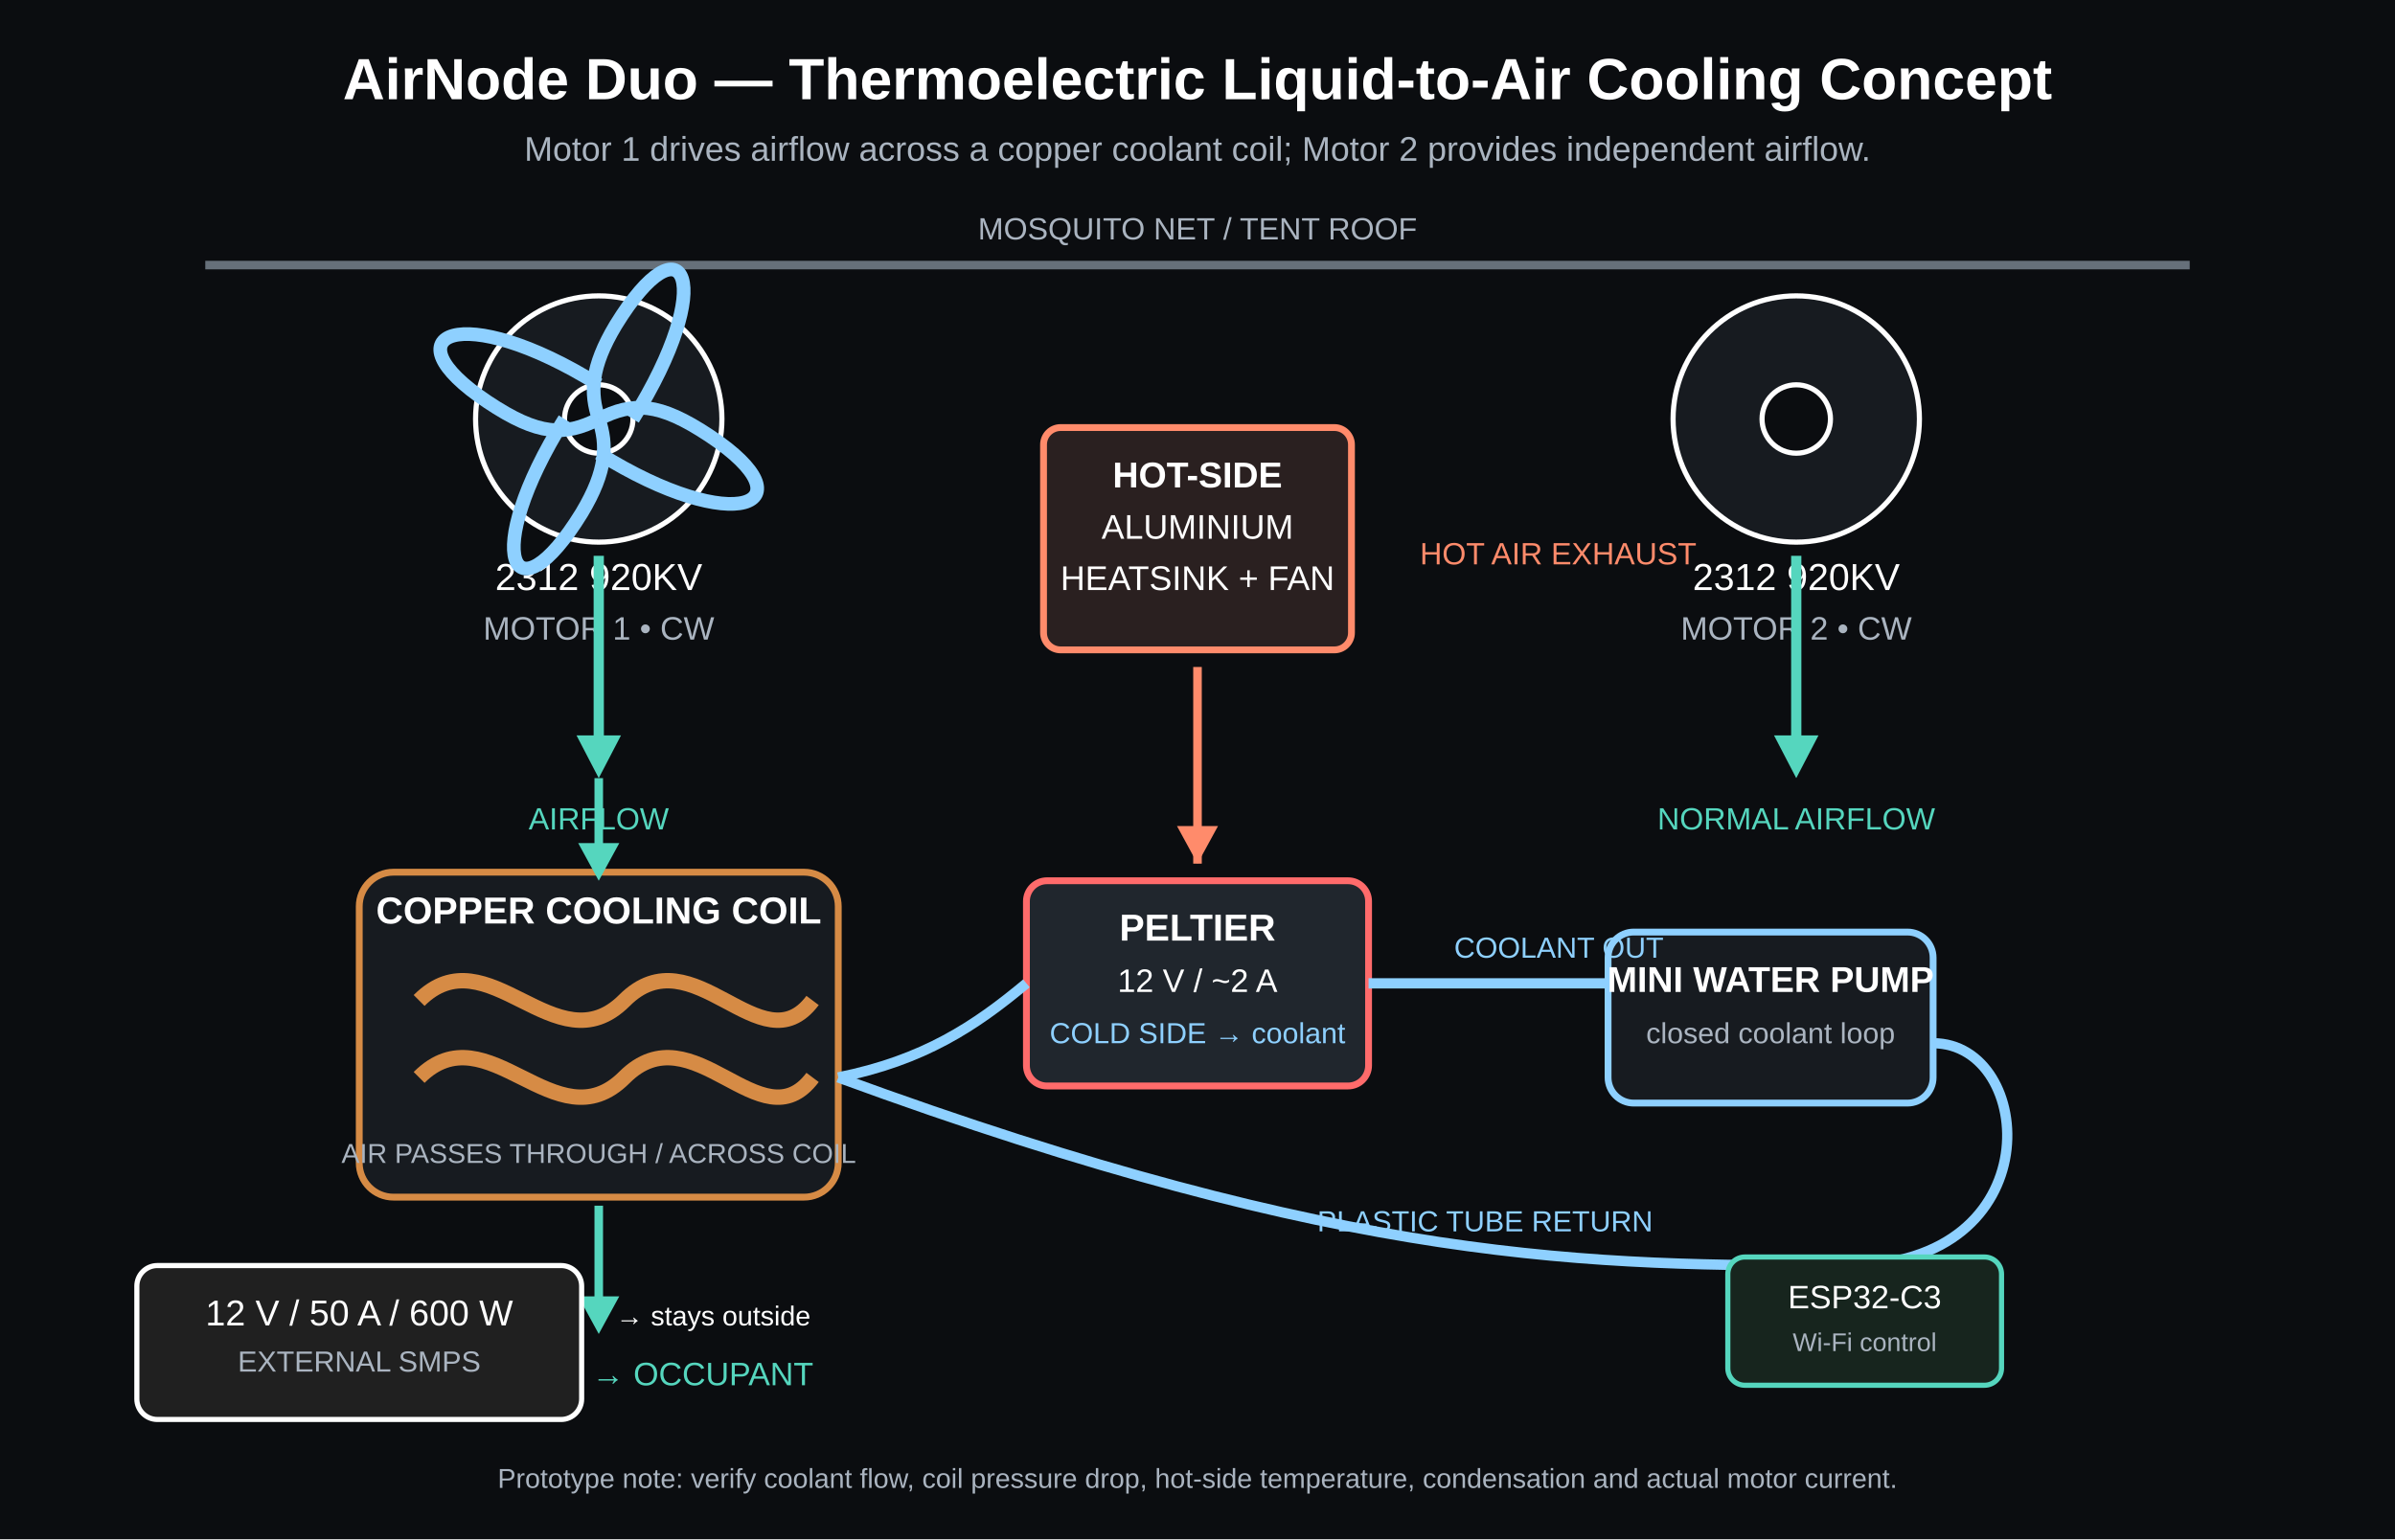
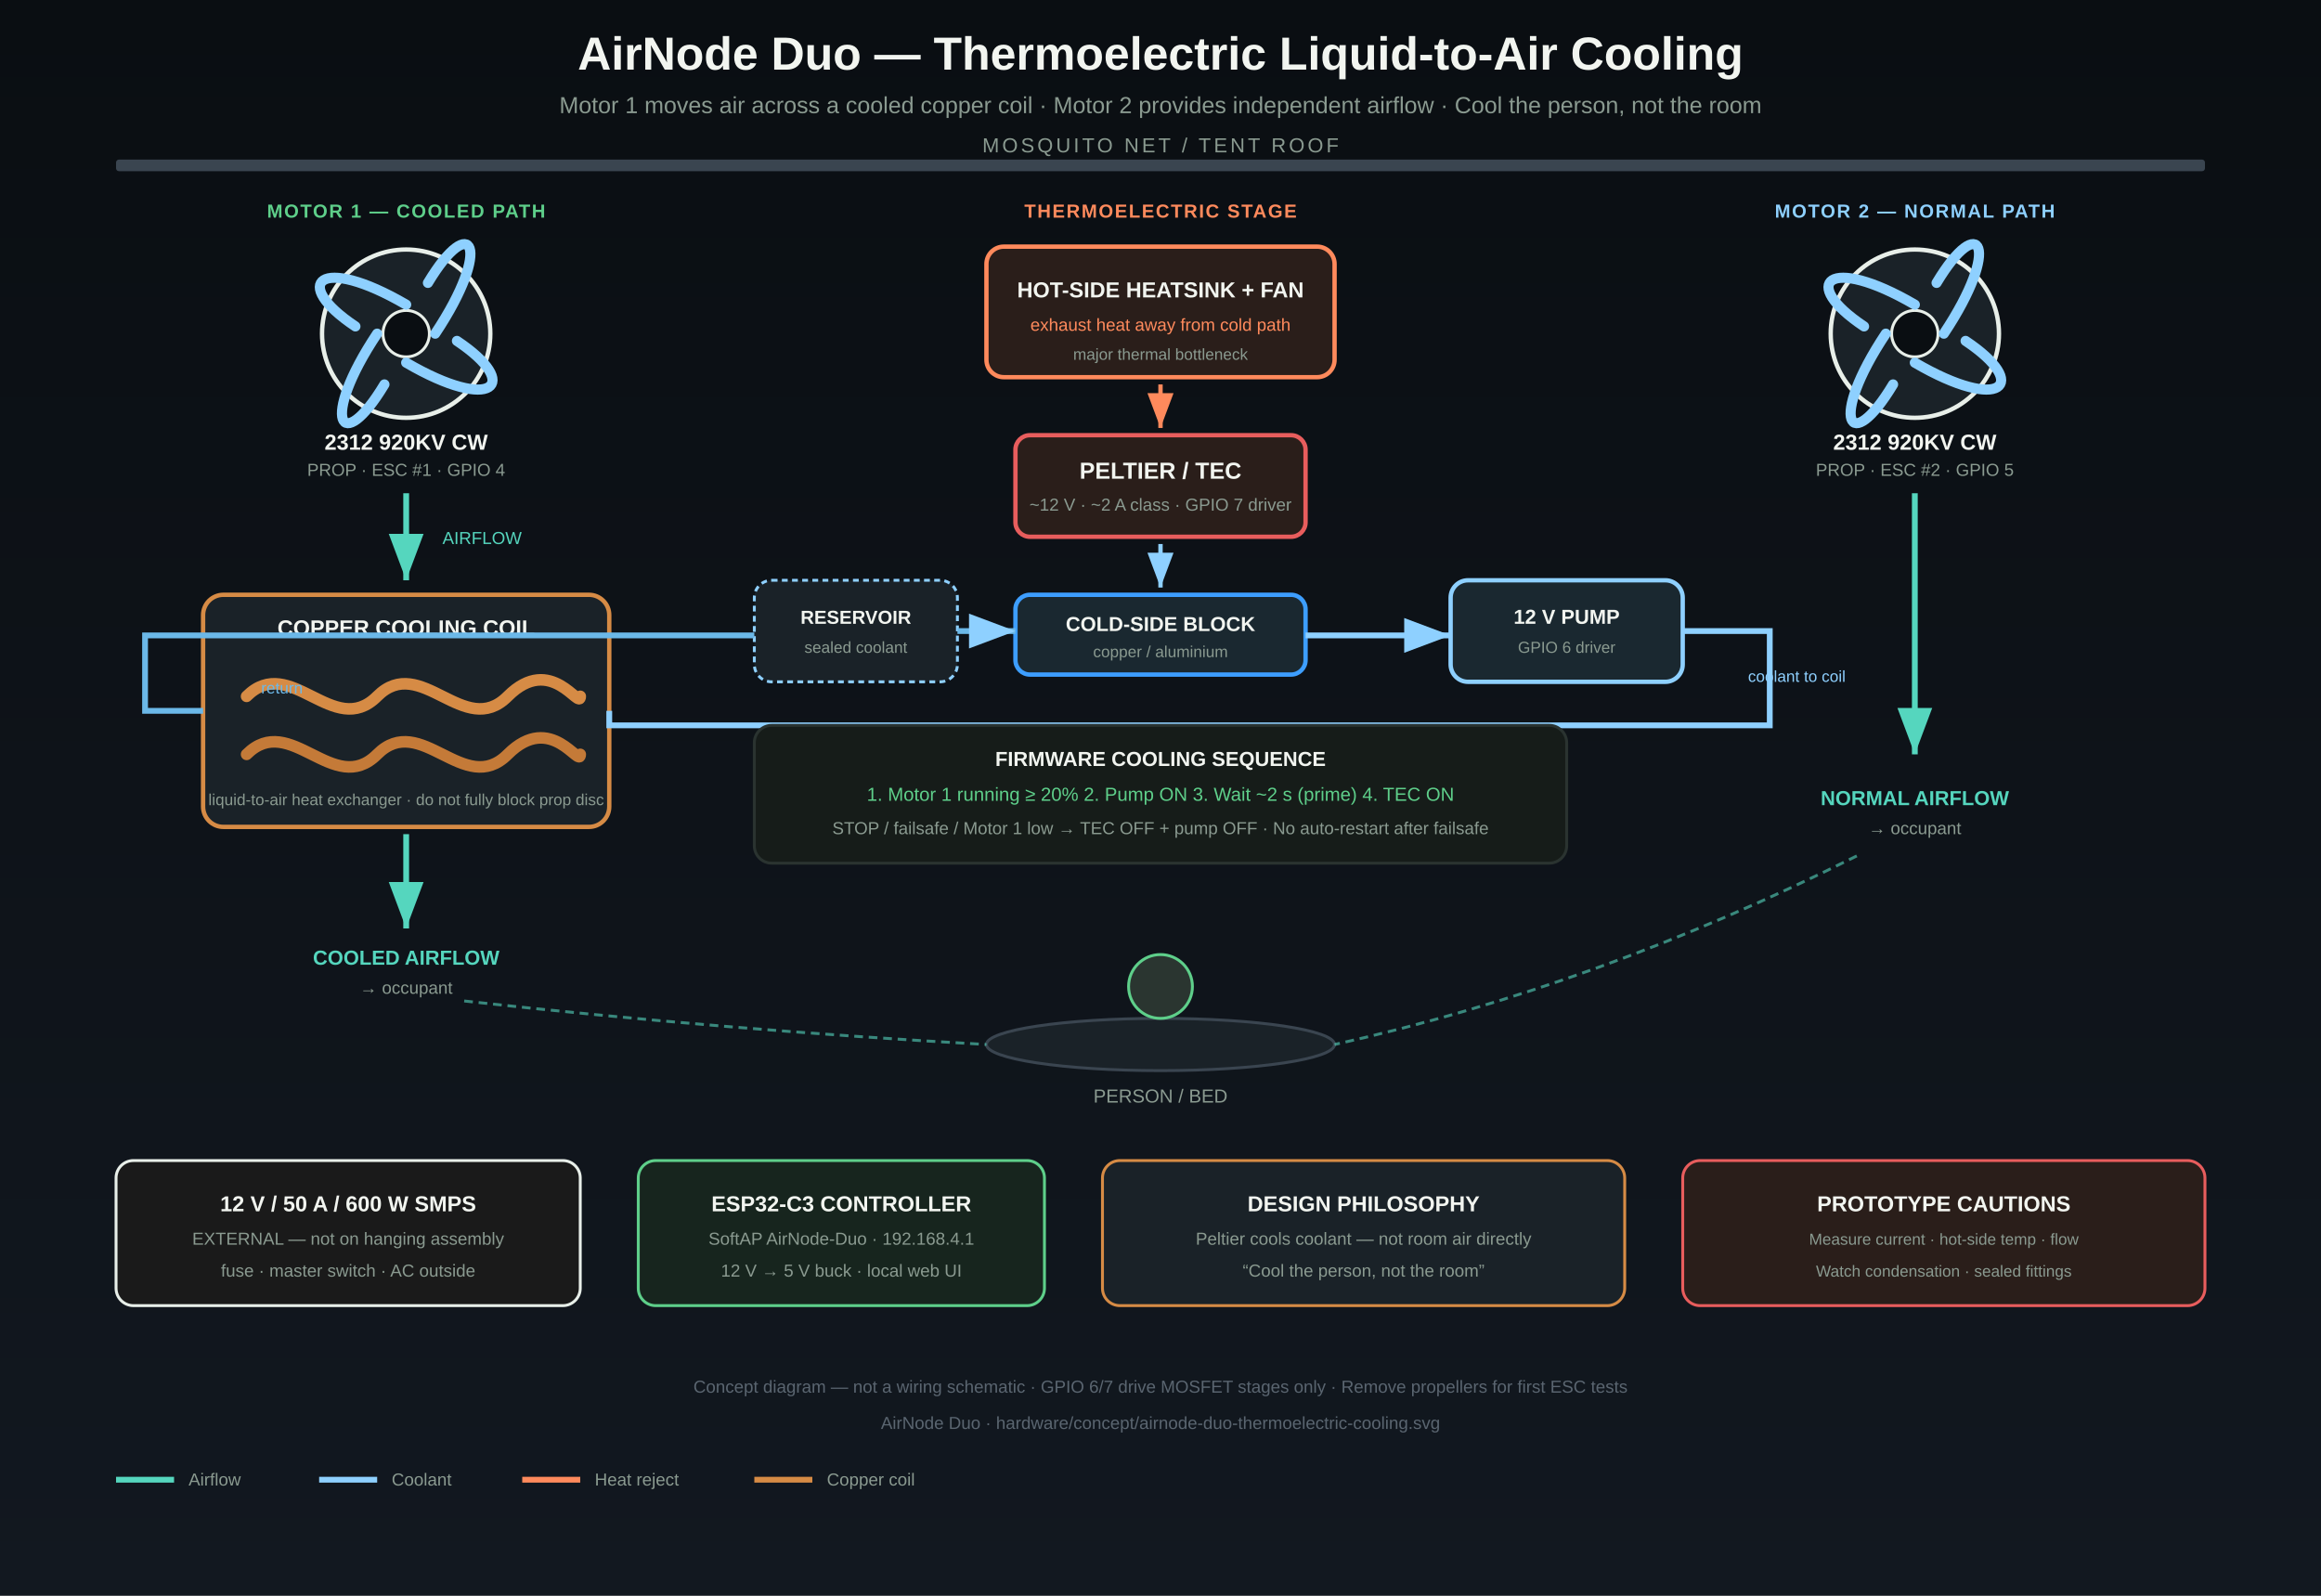
- <svg xmlns="http://www.w3.org/2000/svg" width="1400" height="900" viewBox="0 0 1400 900">
-   <rect width="1400" height="900" fill="#0b0d10" />
-   <text x="700" y="58" fill="#ffffff" font-size="34" font-family="Arial" text-anchor="middle" font-weight="700">AirNode Duo — Thermoelectric Liquid-to-Air Cooling Concept</text>
-   <text x="700" y="94" fill="#aab4c0" font-size="20" font-family="Arial" text-anchor="middle">Motor 1 drives airflow across a copper coolant coil; Motor 2 provides independent airflow.</text>
-   <line x1="120" y1="155" x2="1280" y2="155" stroke="#66707a" stroke-width="5" />
-   <text x="700" y="140" fill="#aab4c0" font-size="18" font-family="Arial" text-anchor="middle">MOSQUITO NET / TENT ROOF</text>
-   <circle cx="350" cy="245" r="72" fill="#171b20" stroke="#ffffff" stroke-width="3" />
-   <circle cx="350" cy="245" r="20" fill="#0b0d10" stroke="#ffffff" stroke-width="3" />
-   <text x="350" y="345" fill="#ffffff" font-size="22" font-family="Arial" text-anchor="middle">2312 920KV</text>
-   <text x="350" y="374" fill="#aab4c0" font-size="19" font-family="Arial" text-anchor="middle">MOTOR 1 • CW</text>
-   <path d="M350 225 C270 175 225 195 285 235 C315 255 330 255 350 245" fill="none" stroke="#8ed0ff" stroke-width="8" />
-   <path d="M370 245 C420 165 400 125 360 190 C345 215 345 230 350 245" fill="none" stroke="#8ed0ff" stroke-width="8" />
-   <path d="M350 265 C430 315 475 295 415 255 C385 235 370 235 350 245" fill="none" stroke="#8ed0ff" stroke-width="8" />
-   <path d="M330 245 C280 325 300 365 340 300 C355 275 355 260 350 245" fill="none" stroke="#8ed0ff" stroke-width="8" />
-   <circle cx="1050" cy="245" r="72" fill="#171b20" stroke="#ffffff" stroke-width="3" />
-   <circle cx="1050" cy="245" r="20" fill="#0b0d10" stroke="#ffffff" stroke-width="3" />
-   <text x="1050" y="345" fill="#ffffff" font-size="22" font-family="Arial" text-anchor="middle">2312 920KV</text>
-   <text x="1050" y="374" fill="#aab4c0" font-size="19" font-family="Arial" text-anchor="middle">MOTOR 2 • CW</text>
-   <g stroke="#55d6be" stroke-width="6" fill="none">
-     <path d="M350 325 L350 445" />
-     <path d="M1050 325 L1050 445" />
+ <svg xmlns="http://www.w3.org/2000/svg" width="1600" height="1100" viewBox="0 0 1600 1100">
+   <defs>
+     <linearGradient id="bg" x1="0" y1="0" x2="0" y2="1">
+       <stop offset="0%" stop-color="#0a0e12" />
+       <stop offset="100%" stop-color="#121820" />
+     </linearGradient>
+     <linearGradient id="cold" x1="0" y1="0" x2="0" y2="1">
+       <stop offset="0%" stop-color="#3d9eff" />
+       <stop offset="100%" stop-color="#55d6be" />
+     </linearGradient>
+     <linearGradient id="hot" x1="0" y1="0" x2="0" y2="1">
+       <stop offset="0%" stop-color="#ff8a5c" />
+       <stop offset="100%" stop-color="#e85d5d" />
+     </linearGradient>
+     <marker id="arrowGreen" markerWidth="10" markerHeight="10" refX="8" refY="3" orient="auto">
+       <path d="M0,0 L8,3 L0,6 Z" fill="#55d6be" />
+     </marker>
+     <marker id="arrowBlue" markerWidth="10" markerHeight="10" refX="8" refY="3" orient="auto">
+       <path d="M0,0 L8,3 L0,6 Z" fill="#8ed0ff" />
+     </marker>
+     <marker id="arrowHot" markerWidth="10" markerHeight="10" refX="8" refY="3" orient="auto">
+       <path d="M0,0 L8,3 L0,6 Z" fill="#ff8a5c" />
+     </marker>
+   </defs>
+   <rect width="1600" height="1100" fill="url(#bg)" />
+   <text x="800" y="48" fill="#f2f5f0" font-size="32" font-family="Segoe UI, Arial, sans-serif" text-anchor="middle" font-weight="700">AirNode Duo — Thermoelectric Liquid-to-Air Cooling</text>
+   <text x="800" y="78" fill="#8a9a90" font-size="16" font-family="Segoe UI, Arial, sans-serif" text-anchor="middle">Motor 1 moves air across a cooled copper coil · Motor 2 provides independent airflow · Cool the person, not the room</text>
+   <rect x="80" y="110" width="1440" height="8" rx="2" fill="#3a4550" />
+   <text x="800" y="105" fill="#8a9a90" font-size="14" font-family="Segoe UI, Arial, sans-serif" text-anchor="middle" letter-spacing="2">MOSQUITO NET / TENT ROOF</text>
+   <text x="280" y="150" fill="#5ecf8a" font-size="13" font-family="Segoe UI, Arial, sans-serif" text-anchor="middle" font-weight="700" letter-spacing="1">MOTOR 1 — COOLED PATH</text>
+   <circle cx="280" cy="230" r="58" fill="#1a2228" stroke="#e8efe9" stroke-width="3" />
+   <circle cx="280" cy="230" r="16" fill="#0a0e12" stroke="#e8efe9" stroke-width="2" />
+   <g stroke="#8ed0ff" stroke-width="7" fill="none" stroke-linecap="round">
+     <path d="M280 210 C220 175 200 195 245 225" />
+     <path d="M300 230 C340 170 325 145 295 195" />
+     <path d="M280 250 C340 285 360 265 315 235" />
+     <path d="M260 230 C220 290 235 315 265 265" />
  </g>
-   <g fill="#55d6be">
-     <path d="M350 455 l-13 -25 h26 z" />
-     <path d="M1050 455 l-13 -25 h26 z" />
+   <text x="280" y="310" fill="#f2f5f0" font-size="15" font-family="Segoe UI, Arial, sans-serif" text-anchor="middle" font-weight="700">2312 920KV CW</text>
+   <text x="280" y="328" fill="#8a9a90" font-size="12" font-family="Segoe UI, Arial, sans-serif" text-anchor="middle">PROP · ESC #1 · GPIO 4</text>
+   <line x1="280" y1="340" x2="280" y2="400" stroke="#55d6be" stroke-width="4" marker-end="url(#arrowGreen)" />
+   <text x="305" y="375" fill="#55d6be" font-size="12" font-family="Segoe UI, Arial, sans-serif">AIRFLOW</text>
+   <rect x="140" y="410" width="280" height="160" rx="14" fill="#1a2228" stroke="#d68b45" stroke-width="3" />
+   <text x="280" y="438" fill="#f2f5f0" font-size="15" font-family="Segoe UI, Arial, sans-serif" text-anchor="middle" font-weight="700">COPPER COOLING COIL</text>
+   <path d="M170 480 C200 450 230 510 260 480 C290 450 320 510 350 480 C380 450 400 490 400 480" fill="none" stroke="#d68b45" stroke-width="8" stroke-linecap="round" />
+   <path d="M170 520 C200 490 230 550 260 520 C290 490 320 550 350 520 C380 490 400 530 400 520" fill="none" stroke="#c47a38" stroke-width="8" stroke-linecap="round" />
+   <text x="280" y="555" fill="#8a9a90" font-size="11" font-family="Segoe UI, Arial, sans-serif" text-anchor="middle">liquid-to-air heat exchanger · do not fully block prop disc</text>
+   <line x1="280" y1="575" x2="280" y2="640" stroke="#55d6be" stroke-width="4" marker-end="url(#arrowGreen)" />
+   <text x="280" y="665" fill="#55d6be" font-size="14" font-family="Segoe UI, Arial, sans-serif" text-anchor="middle" font-weight="700">COOLED AIRFLOW</text>
+   <text x="280" y="685" fill="#8a9a90" font-size="12" font-family="Segoe UI, Arial, sans-serif" text-anchor="middle">→ occupant</text>
+   <text x="1320" y="150" fill="#8ed0ff" font-size="13" font-family="Segoe UI, Arial, sans-serif" text-anchor="middle" font-weight="700" letter-spacing="1">MOTOR 2 — NORMAL PATH</text>
+   <circle cx="1320" cy="230" r="58" fill="#1a2228" stroke="#e8efe9" stroke-width="3" />
+   <circle cx="1320" cy="230" r="16" fill="#0a0e12" stroke="#e8efe9" stroke-width="2" />
+   <g stroke="#8ed0ff" stroke-width="7" fill="none" stroke-linecap="round">
+     <path d="M1320 210 C1260 175 1240 195 1285 225" />
+     <path d="M1340 230 C1380 170 1365 145 1335 195" />
+     <path d="M1320 250 C1380 285 1400 265 1355 235" />
+     <path d="M1300 230 C1260 290 1275 315 1305 265" />
  </g>
-   <text x="350" y="485" fill="#55d6be" font-size="18" font-family="Arial" text-anchor="middle">AIRFLOW</text>
-   <text x="1050" y="485" fill="#55d6be" font-size="18" font-family="Arial" text-anchor="middle">NORMAL AIRFLOW</text>
-   <rect x="210" y="510" width="280" height="190" rx="20" fill="#171b20" stroke="#d68b45" stroke-width="4" />
-   <text x="350" y="540" fill="#ffffff" font-size="22" font-family="Arial" text-anchor="middle" font-weight="700">COPPER COOLING COIL</text>
-   <path d="M245 585 C285 545 325 625 365 585 C405 545 445 625 475 585" fill="none" stroke="#d68b45" stroke-width="9" />
-   <path d="M245 630 C285 590 325 670 365 630 C405 590 445 670 475 630" fill="none" stroke="#d68b45" stroke-width="9" />
-   <text x="350" y="680" fill="#aab4c0" font-size="16" font-family="Arial" text-anchor="middle">AIR PASSES THROUGH / ACROSS COIL</text>
-   <g stroke="#55d6be" stroke-width="5" fill="none">
-     <path d="M350 455 L350 505" />
-     <path d="M350 705 L350 770" />
+   <text x="1320" y="310" fill="#f2f5f0" font-size="15" font-family="Segoe UI, Arial, sans-serif" text-anchor="middle" font-weight="700">2312 920KV CW</text>
+   <text x="1320" y="328" fill="#8a9a90" font-size="12" font-family="Segoe UI, Arial, sans-serif" text-anchor="middle">PROP · ESC #2 · GPIO 5</text>
+   <line x1="1320" y1="340" x2="1320" y2="520" stroke="#55d6be" stroke-width="4" marker-end="url(#arrowGreen)" />
+   <text x="1320" y="555" fill="#55d6be" font-size="14" font-family="Segoe UI, Arial, sans-serif" text-anchor="middle" font-weight="700">NORMAL AIRFLOW</text>
+   <text x="1320" y="575" fill="#8a9a90" font-size="12" font-family="Segoe UI, Arial, sans-serif" text-anchor="middle">→ occupant</text>
+   <ellipse cx="800" cy="720" rx="120" ry="18" fill="#1a2228" stroke="#3a4550" stroke-width="2" />
+   <circle cx="800" cy="680" r="22" fill="#2a3530" stroke="#5ecf8a" stroke-width="2" />
+   <text x="800" y="760" fill="#8a9a90" font-size="13" font-family="Segoe UI, Arial, sans-serif" text-anchor="middle">PERSON / BED</text>
+   <path d="M320 690 Q500 710 680 720" fill="none" stroke="#55d6be" stroke-width="2" stroke-dasharray="6 4" opacity="0.6" />
+   <path d="M1280 590 Q1100 680 920 720" fill="none" stroke="#55d6be" stroke-width="2" stroke-dasharray="6 4" opacity="0.6" />
+   <text x="800" y="150" fill="#ff8a5c" font-size="13" font-family="Segoe UI, Arial, sans-serif" text-anchor="middle" font-weight="700" letter-spacing="1">THERMOELECTRIC STAGE</text>
+   <rect x="680" y="170" width="240" height="90" rx="12" fill="#2a1e1a" stroke="#ff8a5c" stroke-width="3" />
+   <text x="800" y="205" fill="#f2f5f0" font-size="15" font-family="Segoe UI, Arial, sans-serif" text-anchor="middle" font-weight="700">HOT-SIDE HEATSINK + FAN</text>
+   <text x="800" y="228" fill="#ff8a5c" font-size="12" font-family="Segoe UI, Arial, sans-serif" text-anchor="middle">exhaust heat away from cold path</text>
+   <text x="800" y="248" fill="#8a9a90" font-size="11" font-family="Segoe UI, Arial, sans-serif" text-anchor="middle">major thermal bottleneck</text>
+   <line x1="800" y1="265" x2="800" y2="295" stroke="#ff8a5c" stroke-width="3" marker-end="url(#arrowHot)" />
+   <rect x="700" y="300" width="200" height="70" rx="10" fill="#2a1e1a" stroke="#e85d5d" stroke-width="3" />
+   <text x="800" y="330" fill="#f2f5f0" font-size="16" font-family="Segoe UI, Arial, sans-serif" text-anchor="middle" font-weight="700">PELTIER / TEC</text>
+   <text x="800" y="352" fill="#8a9a90" font-size="12" font-family="Segoe UI, Arial, sans-serif" text-anchor="middle">~12 V · ~2 A class · GPIO 7 driver</text>
+   <line x1="800" y1="375" x2="800" y2="405" stroke="#8ed0ff" stroke-width="3" marker-end="url(#arrowBlue)" />
+   <rect x="700" y="410" width="200" height="55" rx="10" fill="#1a2830" stroke="#3d9eff" stroke-width="3" />
+   <text x="800" y="435" fill="#f2f5f0" font-size="14" font-family="Segoe UI, Arial, sans-serif" text-anchor="middle" font-weight="700">COLD-SIDE BLOCK</text>
+   <text x="800" y="453" fill="#8a9a90" font-size="11" font-family="Segoe UI, Arial, sans-serif" text-anchor="middle">copper / aluminium</text>
+   <rect x="1000" y="400" width="160" height="70" rx="12" fill="#1a2830" stroke="#8ed0ff" stroke-width="3" />
+   <text x="1080" y="430" fill="#f2f5f0" font-size="14" font-family="Segoe UI, Arial, sans-serif" text-anchor="middle" font-weight="700">12 V PUMP</text>
+   <text x="1080" y="450" fill="#8a9a90" font-size="11" font-family="Segoe UI, Arial, sans-serif" text-anchor="middle">GPIO 6 driver</text>
+   <rect x="520" y="400" width="140" height="70" rx="12" fill="#1a2228" stroke="#8ed0ff" stroke-width="2" stroke-dasharray="4 3" />
+   <text x="590" y="430" fill="#f2f5f0" font-size="13" font-family="Segoe UI, Arial, sans-serif" text-anchor="middle" font-weight="700">RESERVOIR</text>
+   <text x="590" y="450" fill="#8a9a90" font-size="11" font-family="Segoe UI, Arial, sans-serif" text-anchor="middle">sealed coolant</text>
+   <path d="M900 438 H1000" fill="none" stroke="#8ed0ff" stroke-width="4" marker-end="url(#arrowBlue)" />
+   <path d="M1160 435 H1220 V500 H420 V490" fill="none" stroke="#8ed0ff" stroke-width="4" />
+   <text x="1205" y="470" fill="#8ed0ff" font-size="11" font-family="Segoe UI, Arial, sans-serif">coolant to coil</text>
+   <path d="M140 490 H100 V438 H520" fill="none" stroke="#6bb8e8" stroke-width="4" />
+   <text x="180" y="478" fill="#6bb8e8" font-size="11" font-family="Segoe UI, Arial, sans-serif">return</text>
+   <path d="M660 435 H700" fill="none" stroke="#6bb8e8" stroke-width="4" marker-end="url(#arrowBlue)" />
+   <rect x="520" y="500" width="560" height="95" rx="12" fill="#161c19" stroke="#2a3330" stroke-width="2" />
+   <text x="800" y="528" fill="#f2f5f0" font-size="14" font-family="Segoe UI, Arial, sans-serif" text-anchor="middle" font-weight="700">FIRMWARE COOLING SEQUENCE</text>
+   <text x="800" y="552" fill="#5ecf8a" font-size="13" font-family="Segoe UI, Arial, sans-serif" text-anchor="middle">1. Motor 1 running ≥ 20%   2. Pump ON   3. Wait ~2 s (prime)   4. TEC ON</text>
+   <text x="800" y="575" fill="#8a9a90" font-size="12" font-family="Segoe UI, Arial, sans-serif" text-anchor="middle">STOP / failsafe / Motor 1 low → TEC OFF + pump OFF · No auto-restart after failsafe</text>
+   <rect x="80" y="800" width="320" height="100" rx="12" fill="#1a1a1a" stroke="#e8efe9" stroke-width="2" />
+   <text x="240" y="835" fill="#f2f5f0" font-size="15" font-family="Segoe UI, Arial, sans-serif" text-anchor="middle" font-weight="700">12 V / 50 A / 600 W SMPS</text>
+   <text x="240" y="858" fill="#8a9a90" font-size="12" font-family="Segoe UI, Arial, sans-serif" text-anchor="middle">EXTERNAL — not on hanging assembly</text>
+   <text x="240" y="880" fill="#8a9a90" font-size="12" font-family="Segoe UI, Arial, sans-serif" text-anchor="middle">fuse · master switch · AC outside</text>
+   <rect x="440" y="800" width="280" height="100" rx="12" fill="#17251e" stroke="#5ecf8a" stroke-width="2" />
+   <text x="580" y="835" fill="#f2f5f0" font-size="15" font-family="Segoe UI, Arial, sans-serif" text-anchor="middle" font-weight="700">ESP32-C3 CONTROLLER</text>
+   <text x="580" y="858" fill="#8a9a90" font-size="12" font-family="Segoe UI, Arial, sans-serif" text-anchor="middle">SoftAP AirNode-Duo · 192.168.4.1</text>
+   <text x="580" y="880" fill="#8a9a90" font-size="12" font-family="Segoe UI, Arial, sans-serif" text-anchor="middle">12 V → 5 V buck · local web UI</text>
+   <rect x="760" y="800" width="360" height="100" rx="12" fill="#1a2228" stroke="#d68b45" stroke-width="2" />
+   <text x="940" y="835" fill="#f2f5f0" font-size="15" font-family="Segoe UI, Arial, sans-serif" text-anchor="middle" font-weight="700">DESIGN PHILOSOPHY</text>
+   <text x="940" y="858" fill="#8a9a90" font-size="12" font-family="Segoe UI, Arial, sans-serif" text-anchor="middle">Peltier cools coolant — not room air directly</text>
+   <text x="940" y="880" fill="#8a9a90" font-size="12" font-family="Segoe UI, Arial, sans-serif" text-anchor="middle">“Cool the person, not the room”</text>
+   <rect x="1160" y="800" width="360" height="100" rx="12" fill="#2a1e1a" stroke="#e85d5d" stroke-width="2" />
+   <text x="1340" y="835" fill="#f2f5f0" font-size="15" font-family="Segoe UI, Arial, sans-serif" text-anchor="middle" font-weight="700">PROTOTYPE CAUTIONS</text>
+   <text x="1340" y="858" fill="#8a9a90" font-size="11" font-family="Segoe UI, Arial, sans-serif" text-anchor="middle">Measure current · hot-side temp · flow</text>
+   <text x="1340" y="880" fill="#8a9a90" font-size="11" font-family="Segoe UI, Arial, sans-serif" text-anchor="middle">Watch condensation · sealed fittings</text>
+   <text x="800" y="960" fill="#5a6570" font-size="12" font-family="Segoe UI, Arial, sans-serif" text-anchor="middle">Concept diagram — not a wiring schematic · GPIO 6/7 drive MOSFET stages only · Remove propellers for first ESC tests</text>
+   <text x="800" y="985" fill="#5a6570" font-size="12" font-family="Segoe UI, Arial, sans-serif" text-anchor="middle">AirNode Duo · hardware/concept/airnode-duo-thermoelectric-cooling.svg</text>
+   <g transform="translate(80, 1020)">
+     <line x1="0" y1="0" x2="40" y2="0" stroke="#55d6be" stroke-width="4" />
+     <text x="50" y="4" fill="#8a9a90" font-size="12" font-family="Segoe UI, Arial, sans-serif">Airflow</text>
+     <line x1="140" y1="0" x2="180" y2="0" stroke="#8ed0ff" stroke-width="4" />
+     <text x="190" y="4" fill="#8a9a90" font-size="12" font-family="Segoe UI, Arial, sans-serif">Coolant</text>
+     <line x1="280" y1="0" x2="320" y2="0" stroke="#ff8a5c" stroke-width="4" />
+     <text x="330" y="4" fill="#8a9a90" font-size="12" font-family="Segoe UI, Arial, sans-serif">Heat reject</text>
+     <line x1="440" y1="0" x2="480" y2="0" stroke="#d68b45" stroke-width="4" />
+     <text x="490" y="4" fill="#8a9a90" font-size="12" font-family="Segoe UI, Arial, sans-serif">Copper coil</text>
  </g>
-   <g fill="#55d6be">
-     <path d="M350 515 l-12 -22 h24 z" />
-     <path d="M350 780 l-12 -22 h24 z" />
-   </g>
-   <text x="350" y="810" fill="#55d6be" font-size="19" font-family="Arial" text-anchor="middle">COOLED AIR → OCCUPANT</text>
-   <rect x="600" y="515" width="200" height="120" rx="12" fill="#20262d" stroke="#ff6b6b" stroke-width="4" />
-   <text x="700" y="550" fill="#ffffff" font-size="22" font-family="Arial" text-anchor="middle" font-weight="700">PELTIER</text>
-   <text x="700" y="580" fill="#ffffff" font-size="19" font-family="Arial" text-anchor="middle">12 V / ~2 A</text>
-   <text x="700" y="610" fill="#8ed0ff" font-size="17" font-family="Arial" text-anchor="middle">COLD SIDE → coolant</text>
-   <rect x="610" y="250" width="180" height="130" rx="10" fill="#2a2020" stroke="#ff8b6b" stroke-width="4" />
-   <text x="700" y="285" fill="#ffffff" font-size="21" font-family="Arial" text-anchor="middle" font-weight="700">HOT-SIDE</text>
-   <text x="700" y="315" fill="#ffffff" font-size="20" font-family="Arial" text-anchor="middle">ALUMINIUM</text>
-   <text x="700" y="345" fill="#ffffff" font-size="20" font-family="Arial" text-anchor="middle">HEATSINK + FAN</text>
-   <path d="M700 390 L700 505" stroke="#ff8b6b" stroke-width="5" />
-   <path d="M700 505 l-12 -22 h24 z" fill="#ff8b6b" />
-   <text x="830" y="330" fill="#ff8b6b" font-size="18" font-family="Arial">HOT AIR EXHAUST</text>
-   <rect x="940" y="545" width="190" height="100" rx="15" fill="#171b20" stroke="#8ed0ff" stroke-width="4" />
-   <text x="1035" y="580" fill="#ffffff" font-size="21" font-family="Arial" text-anchor="middle" font-weight="700">MINI WATER PUMP</text>
-   <text x="1035" y="610" fill="#aab4c0" font-size="17" font-family="Arial" text-anchor="middle">closed coolant loop</text>
-   <path d="M800 575 C850 575 875 575 940 575" fill="none" stroke="#8ed0ff" stroke-width="6" />
-   <path d="M1130 610 C1190 610 1200 740 1080 740 C930 740 790 740 490 630" fill="none" stroke="#8ed0ff" stroke-width="6" />
-   <path d="M490 630 C540 620 570 600 600 575" fill="none" stroke="#8ed0ff" stroke-width="6" />
-   <text x="850" y="560" fill="#8ed0ff" font-size="17" font-family="Arial">COOLANT OUT</text>
-   <text x="770" y="720" fill="#8ed0ff" font-size="17" font-family="Arial">PLASTIC TUBE RETURN</text>
-   <rect x="1010" y="735" width="160" height="75" rx="10" fill="#17251e" stroke="#55d6be" stroke-width="3" />
-   <text x="1090" y="765" fill="#ffffff" font-size="19" font-family="Arial" text-anchor="middle">ESP32-C3</text>
-   <text x="1090" y="790" fill="#aab4c0" font-size="15" font-family="Arial" text-anchor="middle">Wi-Fi control</text>
-   <rect x="80" y="740" width="260" height="90" rx="12" fill="#202020" stroke="#ffffff" stroke-width="3" />
-   <text x="210" y="775" fill="#ffffff" font-size="21" font-family="Arial" text-anchor="middle">12 V / 50 A / 600 W</text>
-   <text x="210" y="802" fill="#aab4c0" font-size="17" font-family="Arial" text-anchor="middle">EXTERNAL SMPS</text>
-   <text x="360" y="775" fill="#ffffff" font-size="16" font-family="Arial">→ stays outside</text>
-   <text x="700" y="870" fill="#aab4c0" font-size="16" font-family="Arial" text-anchor="middle">Prototype note: verify coolant flow, coil pressure drop, hot-side temperature, condensation and actual motor current.</text>
</svg>
